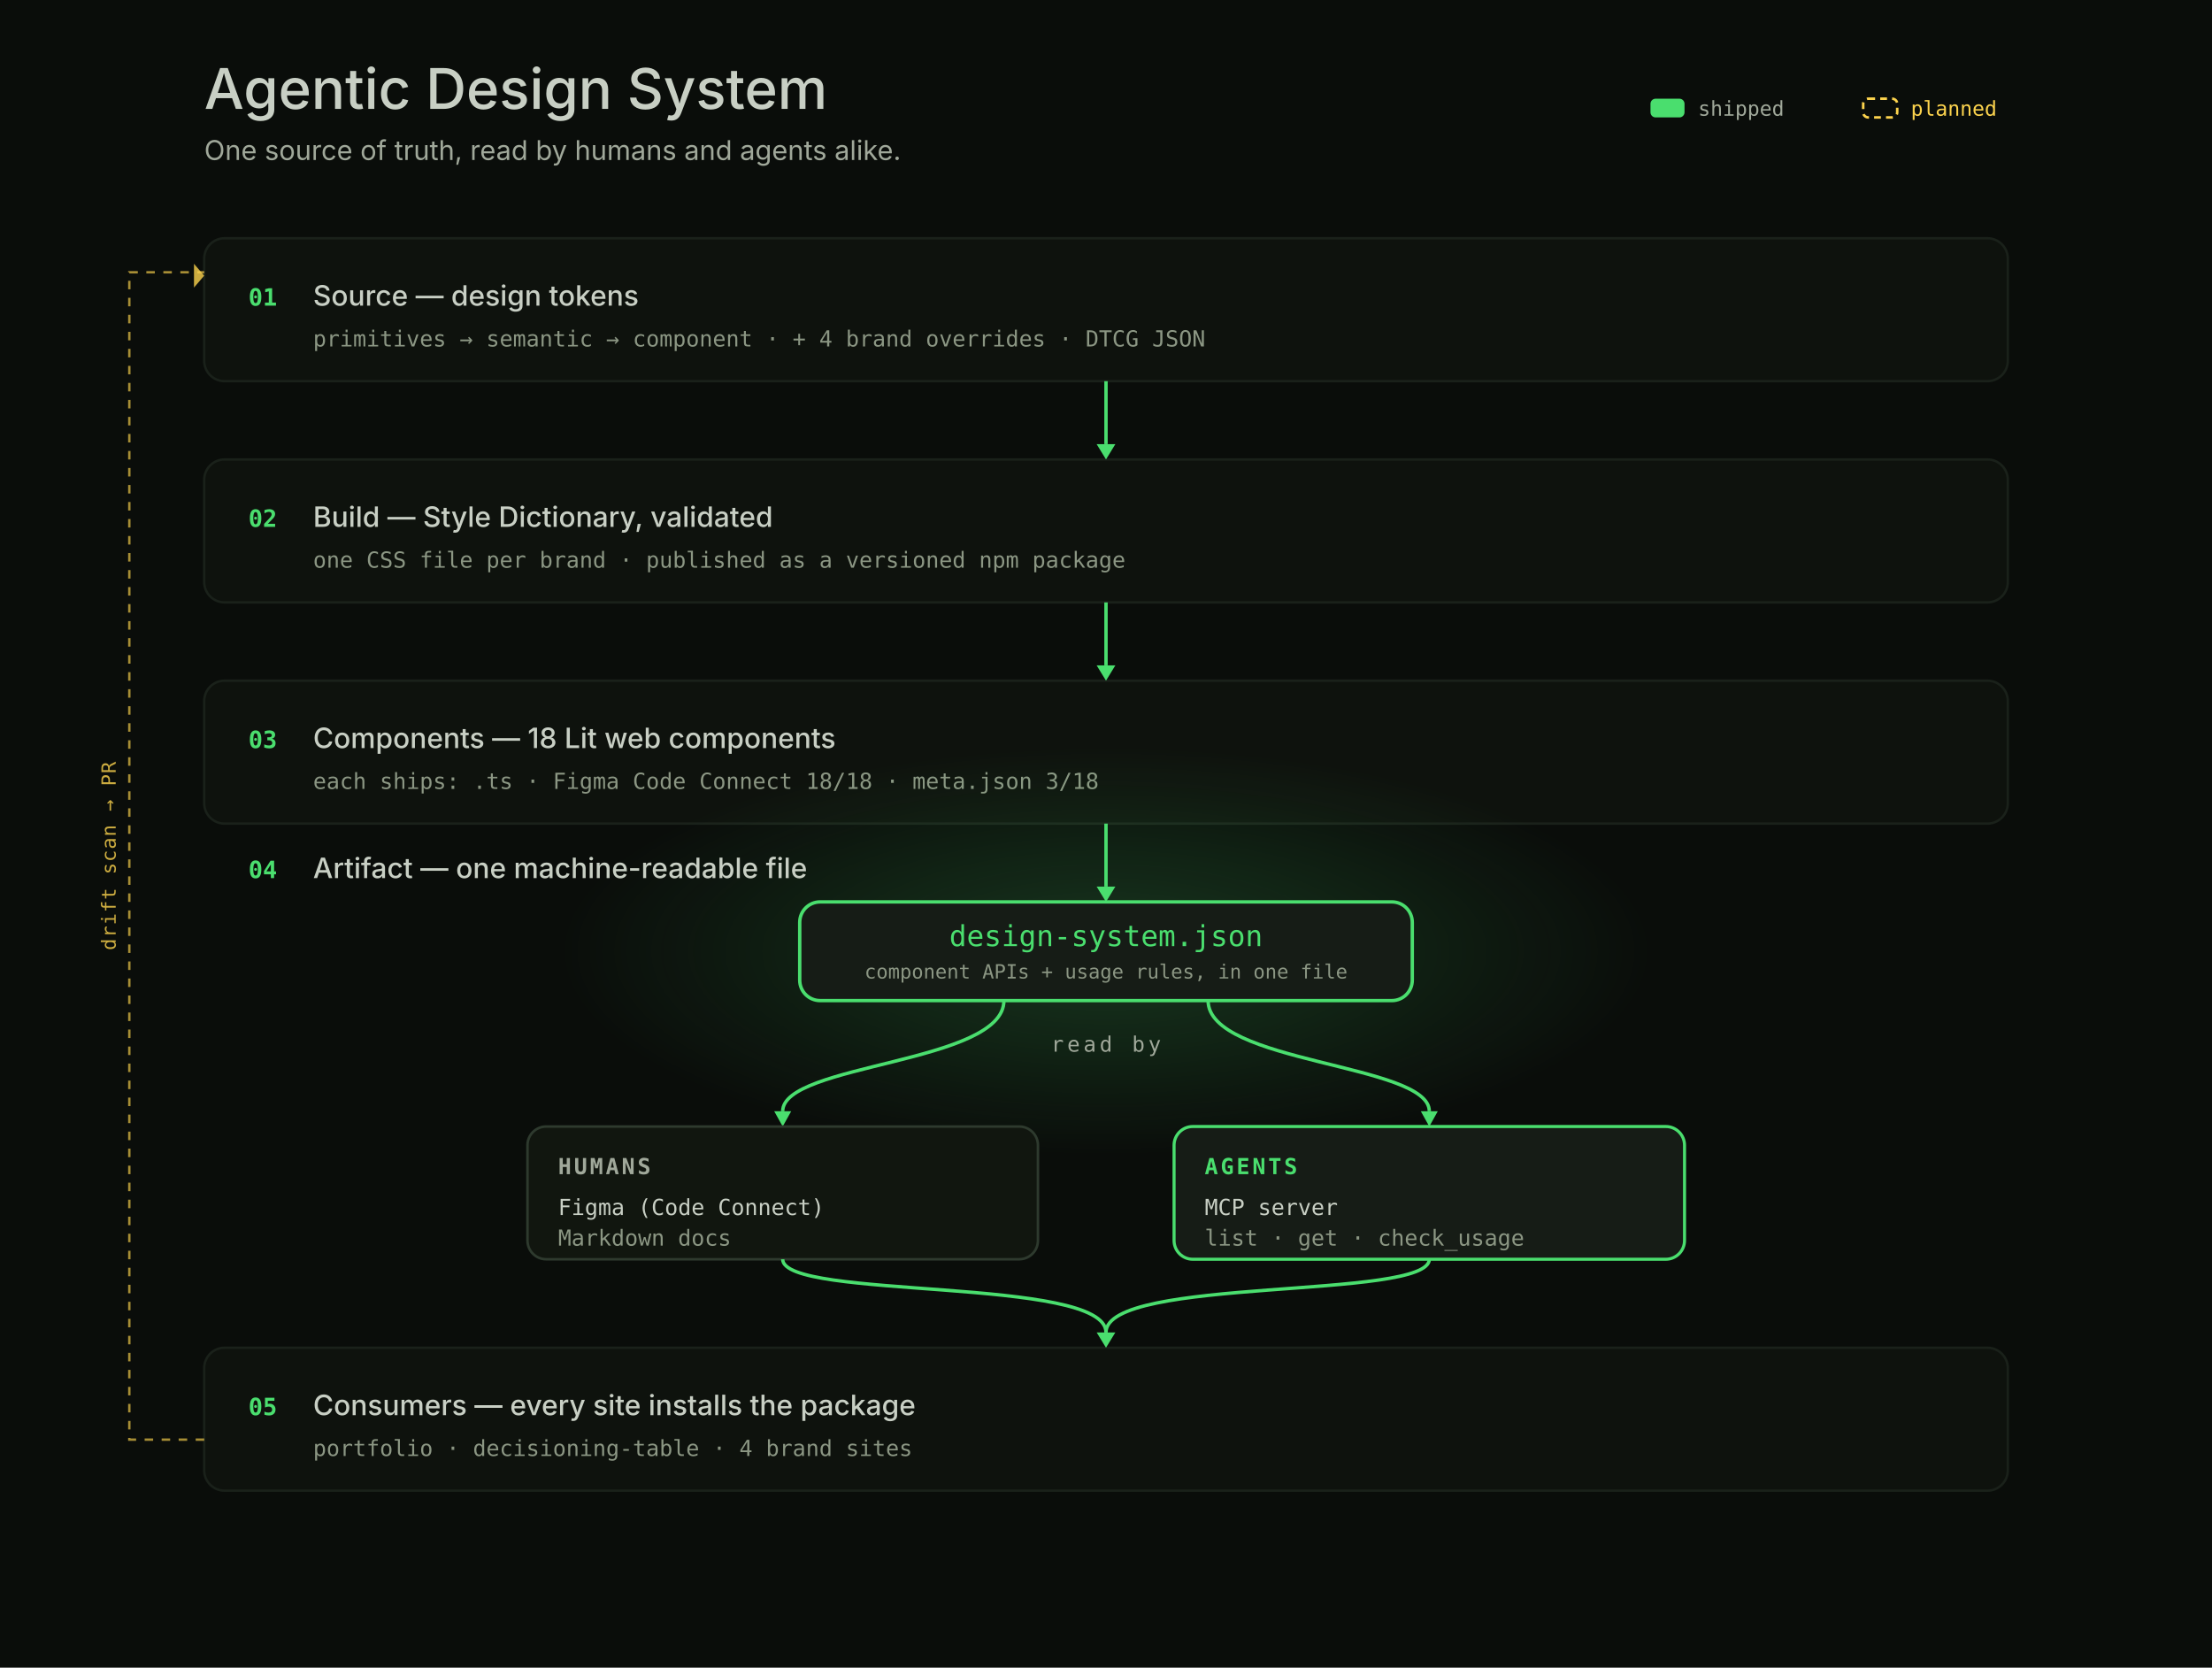
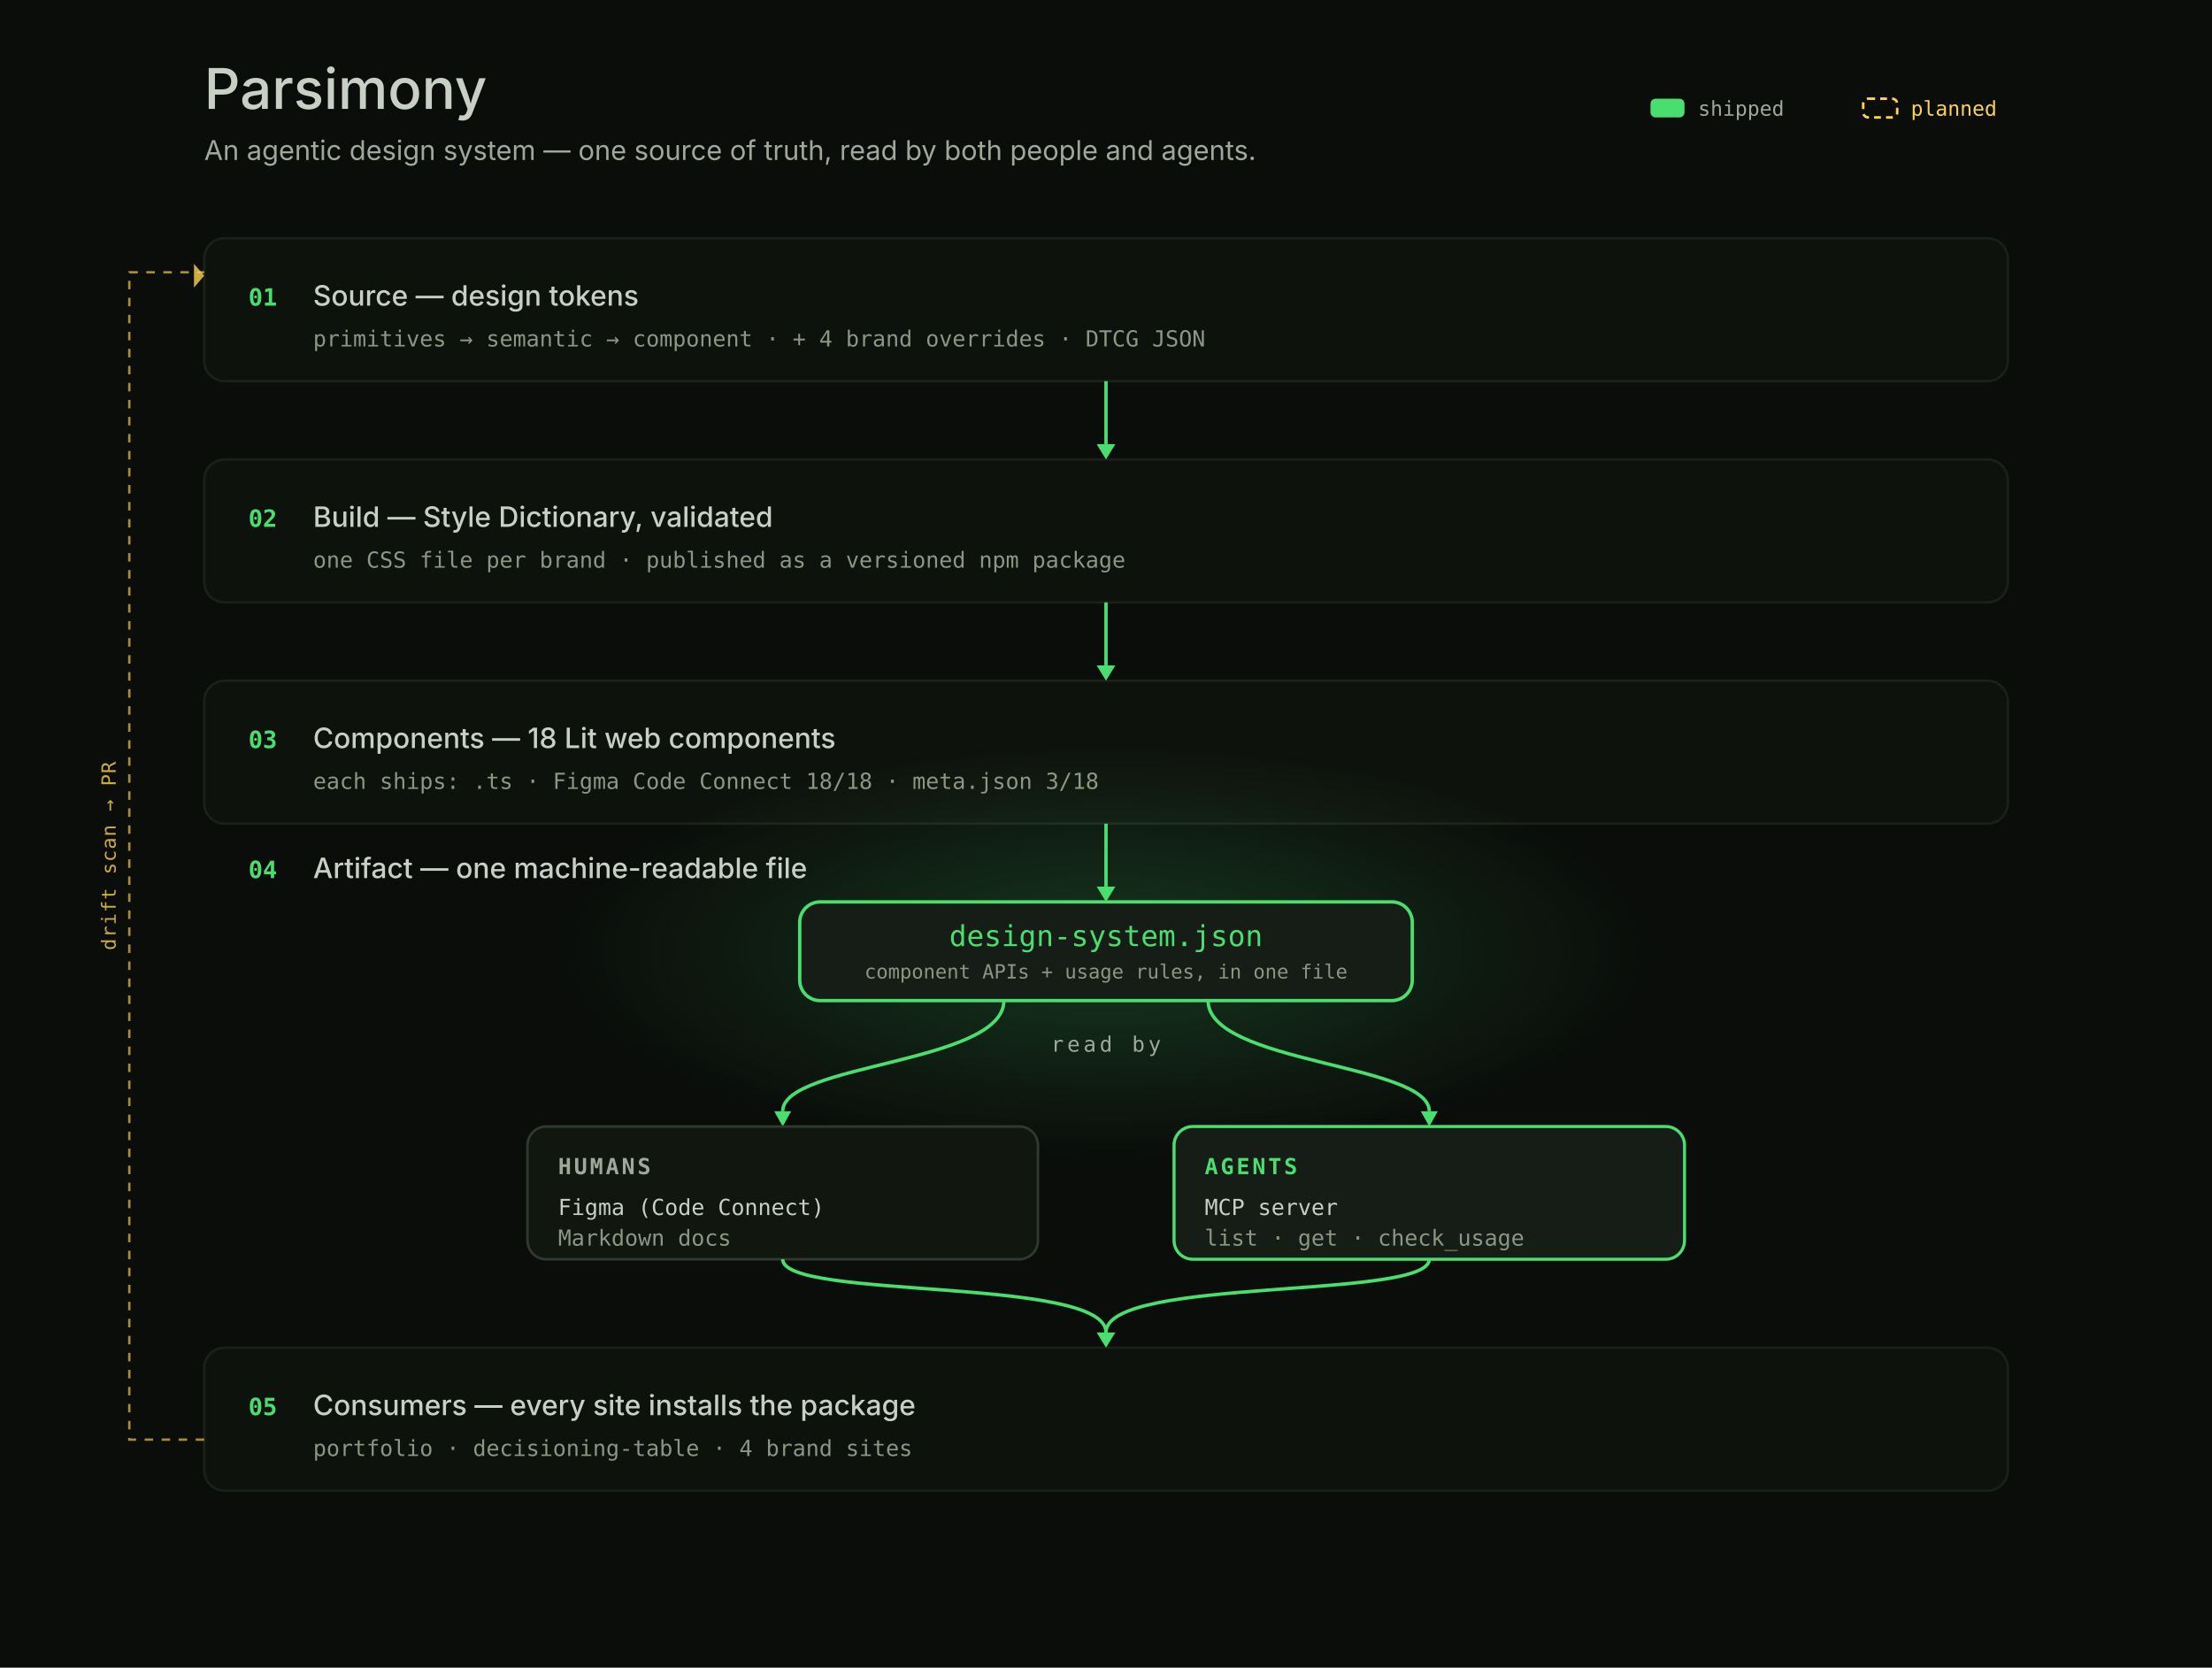
<svg xmlns="http://www.w3.org/2000/svg" width="1300" height="980" viewBox="0 0 1300 980" font-family="'Space Grotesk','Inter',system-ui,sans-serif">
  <defs>
    <radialGradient id="bloom" cx="50%" cy="50%" r="50%">
      <stop offset="0" stop-color="#4ADE6E" stop-opacity="0.20" />
      <stop offset="1" stop-color="#4ADE6E" stop-opacity="0" />
    </radialGradient>
  </defs>
  <rect width="1300" height="980" fill="#0A0D0A" />
-   <text x="120" y="64" font-family="'Space Grotesk','Inter',system-ui,sans-serif" font-size="33" font-weight="500" fill="#C8CFC4" text-anchor="start" opacity="1.0">Agentic Design System</text>
-   <text x="120" y="94" font-family="'Space Grotesk','Inter',system-ui,sans-serif" font-size="16" font-weight="400" fill="#A0A89A" text-anchor="start" opacity="1.0">One source of truth, read by humans and agents alike.</text>
+   <text x="120" y="64" font-family="'Space Grotesk','Inter',system-ui,sans-serif" font-size="33" font-weight="500" fill="#C8CFC4" text-anchor="start" opacity="1.0">Parsimony</text>
+   <text x="120" y="94" font-family="'Space Grotesk','Inter',system-ui,sans-serif" font-size="16" font-weight="400" fill="#A0A89A" text-anchor="start" opacity="1.0">An agentic design system — one source of truth, read by both people and agents.</text>
  <rect x="970" y="58" width="20" height="11" rx="3" fill="#4ADE6E" />
  <text x="998" y="68" font-family="'JetBrains Mono','SFMono-Regular',ui-monospace,Menlo,monospace" font-size="12" font-weight="400" fill="#A0A89A" text-anchor="start" opacity="1.0">shipped</text>
  <rect x="1095" y="58" width="20" height="11" rx="3" fill="none" stroke="#FCD34D" stroke-width="1.5" stroke-dasharray="4 3" />
  <text x="1123" y="68" font-family="'JetBrains Mono','SFMono-Regular',ui-monospace,Menlo,monospace" font-size="12" font-weight="400" fill="#FCD34D" text-anchor="start" opacity="1.0">planned</text>
  <rect x="120" y="140" width="1060" height="84" rx="12" fill="#0E120D" stroke="#1A211A" stroke-width="1.4" opacity="1.0" />
  <text x="146" y="179.6" font-family="'JetBrains Mono','SFMono-Regular',ui-monospace,Menlo,monospace" font-size="14" font-weight="600" fill="#4ADE6E" text-anchor="start" opacity="1.0">01</text>
  <text x="184" y="179.6" font-family="'Space Grotesk','Inter',system-ui,sans-serif" font-size="16.5" font-weight="500" fill="#C8CFC4" text-anchor="start" opacity="1.0">Source — design tokens</text>
  <text x="184" y="203.6" font-family="'JetBrains Mono','SFMono-Regular',ui-monospace,Menlo,monospace" font-size="13" font-weight="400" fill="#8B9683" text-anchor="start" opacity="1.0">primitives → semantic → component   ·   + 4 brand overrides   ·   DTCG JSON</text>
  <rect x="120" y="270" width="1060" height="84" rx="12" fill="#0E120D" stroke="#1A211A" stroke-width="1.4" opacity="1.0" />
  <text x="146" y="309.6" font-family="'JetBrains Mono','SFMono-Regular',ui-monospace,Menlo,monospace" font-size="14" font-weight="600" fill="#4ADE6E" text-anchor="start" opacity="1.0">02</text>
  <text x="184" y="309.6" font-family="'Space Grotesk','Inter',system-ui,sans-serif" font-size="16.5" font-weight="500" fill="#C8CFC4" text-anchor="start" opacity="1.0">Build — Style Dictionary, validated</text>
  <text x="184" y="333.6" font-family="'JetBrains Mono','SFMono-Regular',ui-monospace,Menlo,monospace" font-size="13" font-weight="400" fill="#8B9683" text-anchor="start" opacity="1.0">one CSS file per brand   ·   published as a versioned npm package</text>
  <rect x="120" y="400" width="1060" height="84" rx="12" fill="#0E120D" stroke="#1A211A" stroke-width="1.4" opacity="1.0" />
  <text x="146" y="439.6" font-family="'JetBrains Mono','SFMono-Regular',ui-monospace,Menlo,monospace" font-size="14" font-weight="600" fill="#4ADE6E" text-anchor="start" opacity="1.0">03</text>
  <text x="184" y="439.6" font-family="'Space Grotesk','Inter',system-ui,sans-serif" font-size="16.5" font-weight="500" fill="#C8CFC4" text-anchor="start" opacity="1.0">Components — 18 Lit web components</text>
  <text x="184" y="463.6" font-family="'JetBrains Mono','SFMono-Regular',ui-monospace,Menlo,monospace" font-size="13" font-weight="400" fill="#8B9683" text-anchor="start" opacity="1.0">each ships:  .ts   ·   Figma Code Connect 18/18   ·   meta.json 3/18</text>
  <ellipse cx="650" cy="559.0" rx="320" ry="120" fill="url(#bloom)" />
  <text x="146" y="516" font-family="'JetBrains Mono','SFMono-Regular',ui-monospace,Menlo,monospace" font-size="14" font-weight="600" fill="#4ADE6E" text-anchor="start" opacity="1.0">04</text>
  <text x="184" y="516" font-family="'Space Grotesk','Inter',system-ui,sans-serif" font-size="16.5" font-weight="500" fill="#C8CFC4" text-anchor="start" opacity="1.0">Artifact — one machine-readable file</text>
  <rect x="470.0" y="530" width="360" height="58" rx="12" fill="#161C16" stroke="#4ADE6E" stroke-width="2" opacity="1.0" />
  <text x="650" y="556" font-family="'JetBrains Mono','SFMono-Regular',ui-monospace,Menlo,monospace" font-size="17" font-weight="500" fill="#4ADE6E" text-anchor="middle" opacity="1.0">design-system.json</text>
  <text x="650" y="575" font-family="'JetBrains Mono','SFMono-Regular',ui-monospace,Menlo,monospace" font-size="11.5" font-weight="400" fill="#8B9683" text-anchor="middle" opacity="1.0">component APIs + usage rules, in one file</text>
  <text x="650" y="618" font-family="'JetBrains Mono','SFMono-Regular',ui-monospace,Menlo,monospace" font-size="12.5" font-weight="400" fill="#A0A89A" text-anchor="middle" letter-spacing="2" opacity="1.0">read by</text>
  <path d="M590,588 C590,625.0 460.0,625.0 460.0,653" fill="none" stroke="#4ADE6E" stroke-width="2.0" />
  <path d="M455.0,653 L465.0,653 L460.0,662 Z" fill="#4ADE6E" />
  <path d="M710,588 C710,625.0 840.0,625.0 840.0,653" fill="none" stroke="#4ADE6E" stroke-width="2.0" />
  <path d="M835.0,653 L845.0,653 L840.0,662 Z" fill="#4ADE6E" />
  <rect x="310" y="662" width="300" height="78" rx="11" fill="#11160F" stroke="#2E3A2E" stroke-width="1.5" opacity="1.0" />
  <text x="328" y="690" font-family="'JetBrains Mono','SFMono-Regular',ui-monospace,Menlo,monospace" font-size="13" font-weight="600" fill="#A0A89A" text-anchor="start" letter-spacing="1.5" opacity="1.0">HUMANS</text>
  <text x="328" y="714" font-family="'JetBrains Mono','SFMono-Regular',ui-monospace,Menlo,monospace" font-size="13" font-weight="400" fill="#C8CFC4" text-anchor="start" opacity="1.0">Figma (Code Connect)</text>
  <text x="328" y="732" font-family="'JetBrains Mono','SFMono-Regular',ui-monospace,Menlo,monospace" font-size="13" font-weight="400" fill="#8B9683" text-anchor="start" opacity="1.0">Markdown docs</text>
  <rect x="690" y="662" width="300" height="78" rx="11" fill="#161C16" stroke="#4ADE6E" stroke-width="1.8" opacity="1.0" />
  <text x="708" y="690" font-family="'JetBrains Mono','SFMono-Regular',ui-monospace,Menlo,monospace" font-size="13" font-weight="600" fill="#4ADE6E" text-anchor="start" letter-spacing="1.5" opacity="1.0">AGENTS</text>
  <text x="708" y="714" font-family="'JetBrains Mono','SFMono-Regular',ui-monospace,Menlo,monospace" font-size="13" font-weight="400" fill="#C8CFC4" text-anchor="start" opacity="1.0">MCP server</text>
  <text x="708" y="732" font-family="'JetBrains Mono','SFMono-Regular',ui-monospace,Menlo,monospace" font-size="13" font-weight="400" fill="#8B9683" text-anchor="start" opacity="1.0">list · get · check_usage</text>
  <rect x="120" y="792" width="1060" height="84" rx="12" fill="#0E120D" stroke="#1A211A" stroke-width="1.4" opacity="1.0" />
  <text x="146" y="831.6" font-family="'JetBrains Mono','SFMono-Regular',ui-monospace,Menlo,monospace" font-size="14" font-weight="600" fill="#4ADE6E" text-anchor="start" opacity="1.0">05</text>
  <text x="184" y="831.6" font-family="'Space Grotesk','Inter',system-ui,sans-serif" font-size="16.5" font-weight="500" fill="#C8CFC4" text-anchor="start" opacity="1.0">Consumers — every site installs the package</text>
  <text x="184" y="855.6" font-family="'JetBrains Mono','SFMono-Regular',ui-monospace,Menlo,monospace" font-size="13" font-weight="400" fill="#8B9683" text-anchor="start" opacity="1.0">portfolio · decisioning-table · 4 brand sites</text>
  <line x1="650" y1="224" x2="650" y2="261" stroke="#4ADE6E" stroke-width="2.0" />
  <path d="M644.5,261 L655.5,261 L650,270 Z" fill="#4ADE6E" />
  <line x1="650" y1="354" x2="650" y2="391" stroke="#4ADE6E" stroke-width="2.0" />
  <path d="M644.5,391 L655.5,391 L650,400 Z" fill="#4ADE6E" />
  <line x1="650" y1="484" x2="650" y2="521" stroke="#4ADE6E" stroke-width="2.0" />
  <path d="M644.5,521 L655.5,521 L650,530 Z" fill="#4ADE6E" />
  <path d="M460.0,740 C460.0,764 650,750 650,783" fill="none" stroke="#4ADE6E" stroke-width="2" />
  <path d="M840.0,740 C840.0,764 650,750 650,783" fill="none" stroke="#4ADE6E" stroke-width="2" />
  <path d="M644.5,783 L655.5,783 L650,792 Z" fill="#4ADE6E" />
  <path d="M120,846 H76 V160 H120" fill="none" stroke="#FCD34D" stroke-width="1.4" stroke-dasharray="5 5" opacity="0.65" />
  <path d="M114,155 L120,162 L114,169 Z" fill="#FCD34D" opacity="0.8" />
  <text transform="rotate(-90 68 503.0)" x="68" y="503.0" font-family="'JetBrains Mono','SFMono-Regular',ui-monospace,Menlo,monospace" font-size="11.5" font-weight="400" fill="#FCD34D" text-anchor="middle" letter-spacing="0.5" opacity="0.8">drift scan → PR</text>
</svg>
